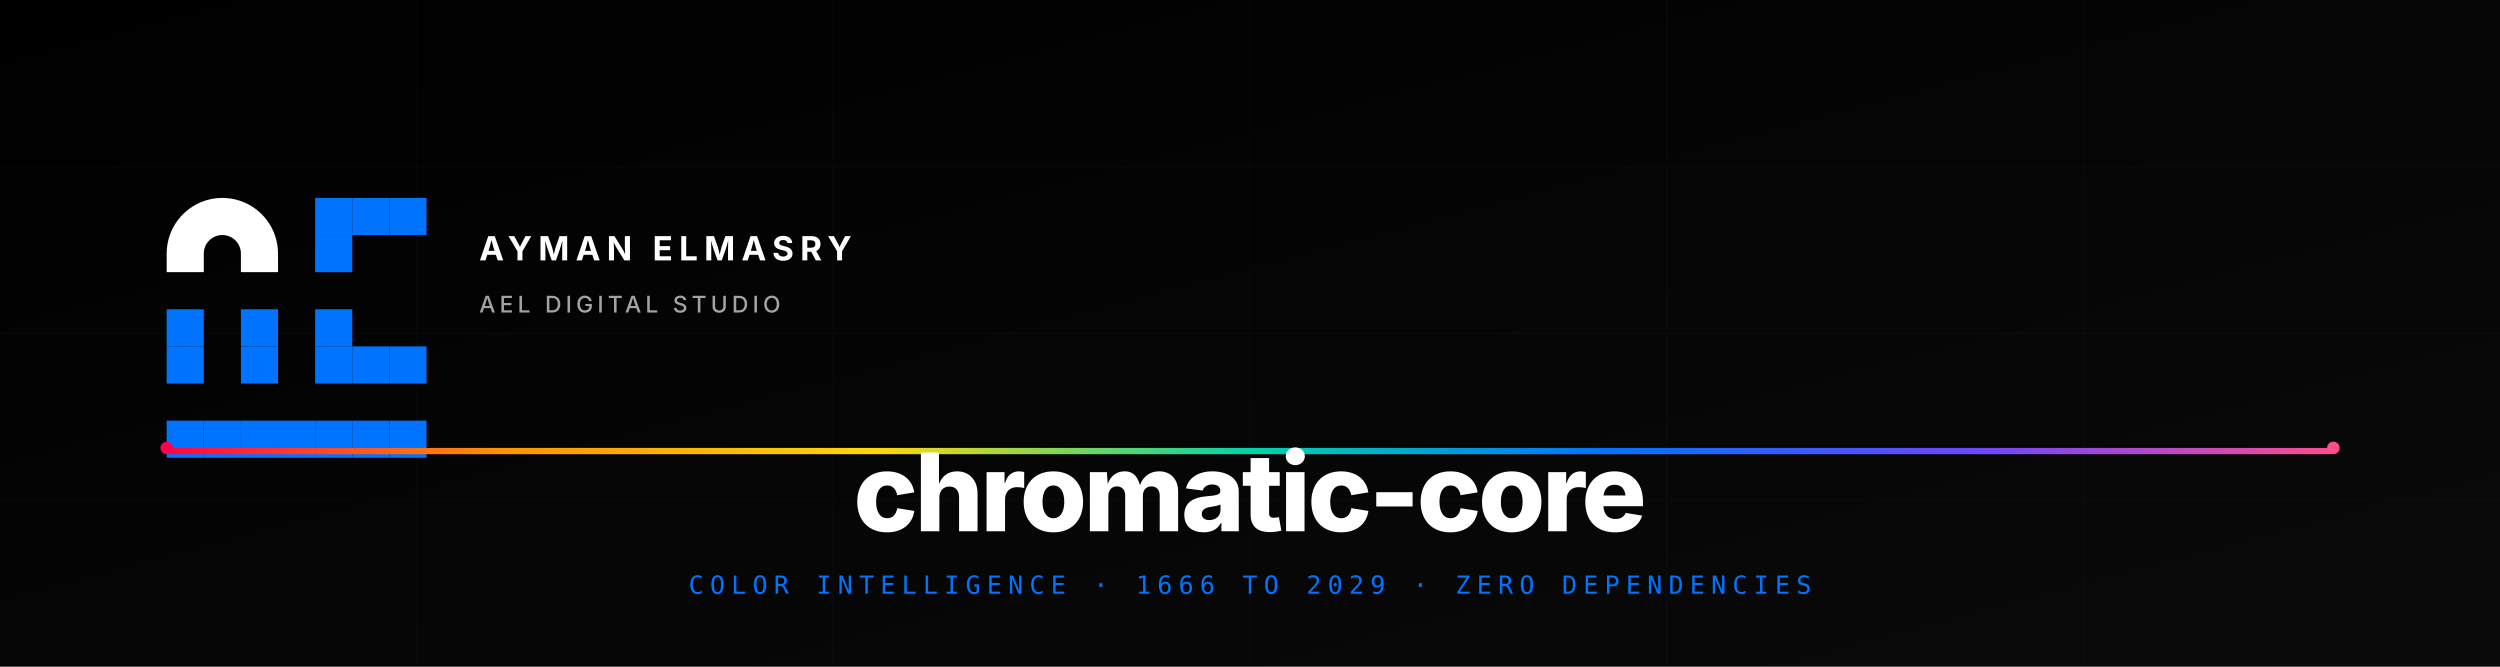
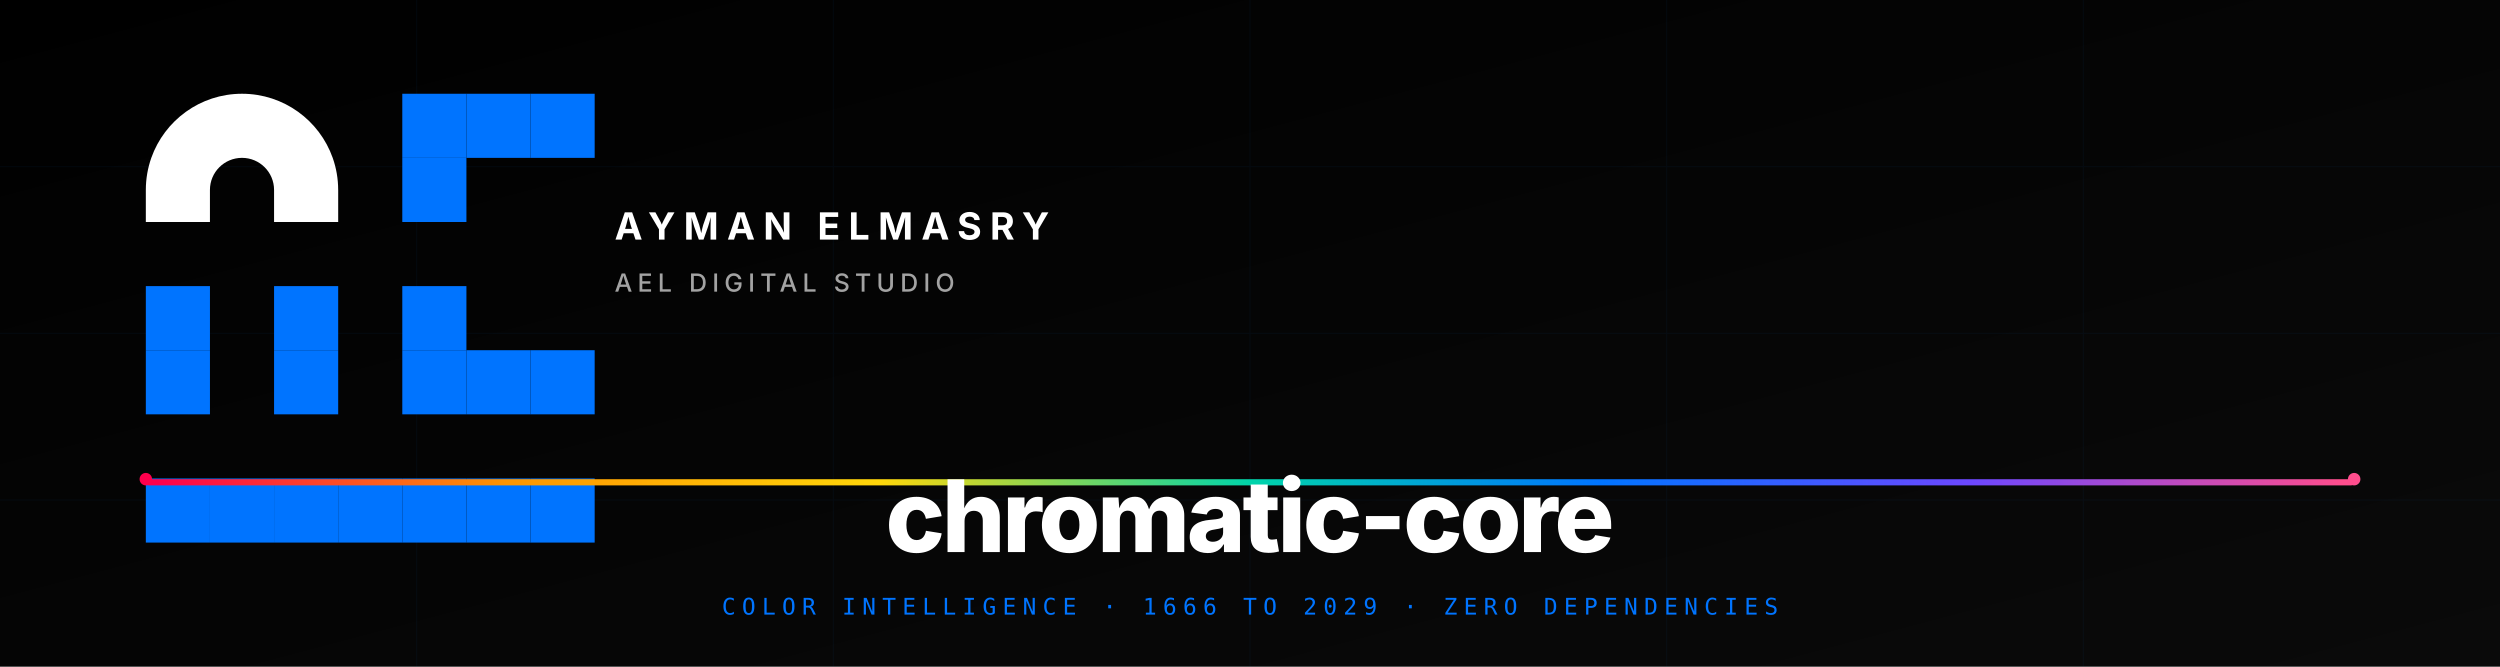
<svg xmlns="http://www.w3.org/2000/svg" viewBox="0 0 1200 320" width="1200" height="320">
  <defs>
    <linearGradient id="bg" x1="0%" y1="0%" x2="100%" y2="100%">
      <stop offset="0%" stop-color="#000000" />
      <stop offset="100%" stop-color="#0A0A0A" />
    </linearGradient>
    <linearGradient id="spectrum" x1="0%" y1="0%" x2="100%" y2="0%">
      <stop offset="0%" stop-color="#FF004D" />
      <stop offset="16%" stop-color="#FF9500" />
      <stop offset="33%" stop-color="#FFD60A" />
      <stop offset="50%" stop-color="#00D4AA" />
      <stop offset="66%" stop-color="#0074FF" />
      <stop offset="83%" stop-color="#6C47FF" />
      <stop offset="100%" stop-color="#FF4D8D" />
    </linearGradient>
  </defs>
  <rect width="1200" height="320" fill="url(#bg)" />
  <g opacity="0.05" stroke="#0074FF" stroke-width="0.5">
    <line x1="0" y1="80" x2="1200" y2="80" />
    <line x1="0" y1="160" x2="1200" y2="160" />
    <line x1="0" y1="240" x2="1200" y2="240" />
    <line x1="200" y1="0" x2="200" y2="320" />
    <line x1="400" y1="0" x2="400" y2="320" />
    <line x1="600" y1="0" x2="600" y2="320" />
    <line x1="800" y1="0" x2="800" y2="320" />
    <line x1="1000" y1="0" x2="1000" y2="320" />
  </g>
-   <g transform="translate(80, 95) scale(0.55)">
+   <g transform="translate(70, 45) scale(0.95)">
    <path d="m97.19,48.59v16.2h-32.4v-16.2c0-8.94-7.25-16.2-16.2-16.2s-16.2,7.25-16.2,16.2v16.2H0v-16.2c0-5.68.98-11.13,2.76-16.2C9.44,13.52,27.44,0,48.59,0s39.16,13.52,45.83,32.4c1.79,5.07,2.76,10.52,2.76,16.2Z" fill="#ffffff" />
    <rect y="97.19" width="32.4" height="32.4" fill="#0074FF" />
    <rect x="64.79" y="97.19" width="32.4" height="32.4" fill="#0074FF" />
    <rect x="64.79" y="129.58" width="32.4" height="32.4" fill="#0074FF" />
    <rect y="129.58" width="32.4" height="32.4" fill="#0074FF" />
    <rect x="129.58" y="97.19" width="32.4" height="32.4" fill="#0074FF" />
    <rect x="161.98" y="129.58" width="32.4" height="32.4" fill="#0074FF" />
    <rect x="194.38" y="129.58" width="32.4" height="32.4" fill="#0074FF" />
    <rect x="129.58" y="129.58" width="32.4" height="32.4" fill="#0074FF" />
    <rect x="129.58" width="32.4" height="32.4" fill="#0074FF" />
    <rect x="161.98" width="32.4" height="32.4" fill="#0074FF" />
    <rect x="194.38" width="32.4" height="32.4" fill="#0074FF" />
    <rect x="129.58" y="32.4" width="32.4" height="32.4" fill="#0074FF" />
    <rect y="194.38" width="32.4" height="32.4" fill="#0074FF" />
    <rect x="32.4" y="194.38" width="32.4" height="32.4" fill="#0074FF" />
    <rect x="64.79" y="194.38" width="32.4" height="32.4" fill="#0074FF" />
    <rect x="97.19" y="194.38" width="32.4" height="32.4" fill="#0074FF" />
    <rect x="129.58" y="194.38" width="32.4" height="32.4" fill="#0074FF" />
    <rect x="161.98" y="194.38" width="32.4" height="32.4" fill="#0074FF" />
    <rect x="194.38" y="194.38" width="32.4" height="32.4" fill="#0074FF" />
  </g>
-   <text x="230" y="125" font-family="Inter, sans-serif" font-size="16" font-weight="700" fill="#FFFFFF" letter-spacing="3">AYMAN ELMASRY</text>
-   <text x="230" y="150" font-family="Inter, sans-serif" font-size="11" font-weight="500" fill="#A3A3A3" letter-spacing="2">AEL DIGITAL STUDIO</text>
-   <rect x="80" y="215" width="1040" height="3" rx="1.5" fill="url(#spectrum)" />
-   <text x="600" y="255" text-anchor="middle" font-family="Inter, sans-serif" font-size="52" font-weight="800" fill="#FFFFFF" letter-spacing="-1.5">chromatic-core</text>
-   <text x="600" y="285" text-anchor="middle" font-family="JetBrains Mono, monospace" font-size="12" fill="#0074FF" letter-spacing="3">COLOR INTELLIGENCE · 1666 TO 2029 · ZERO DEPENDENCIES</text>
-   <circle cx="80" cy="215" r="3" fill="#FF004D" />
-   <circle cx="1120" cy="215" r="3" fill="#FF4D8D" />
+   <text x="295" y="115" font-family="Inter, sans-serif" font-size="18" font-weight="700" fill="#FFFFFF" letter-spacing="4">AYMAN ELMASRY</text>
+   <text x="295" y="140" font-family="Inter, sans-serif" font-size="12" font-weight="500" fill="#A3A3A3" letter-spacing="2.5">AEL DIGITAL STUDIO</text>
+   <rect x="70" y="230" width="1060" height="3" rx="1.5" fill="url(#spectrum)" />
+   <text x="600" y="265" text-anchor="middle" font-family="Inter, sans-serif" font-size="48" font-weight="800" fill="#FFFFFF" letter-spacing="-1.5">chromatic-core</text>
+   <text x="600" y="295" text-anchor="middle" font-family="JetBrains Mono, monospace" font-size="11" fill="#0074FF" letter-spacing="3">COLOR INTELLIGENCE · 1666 TO 2029 · ZERO DEPENDENCIES</text>
+   <circle cx="70" cy="230" r="3" fill="#FF004D" />
+   <circle cx="1130" cy="230" r="3" fill="#FF4D8D" />
</svg>
